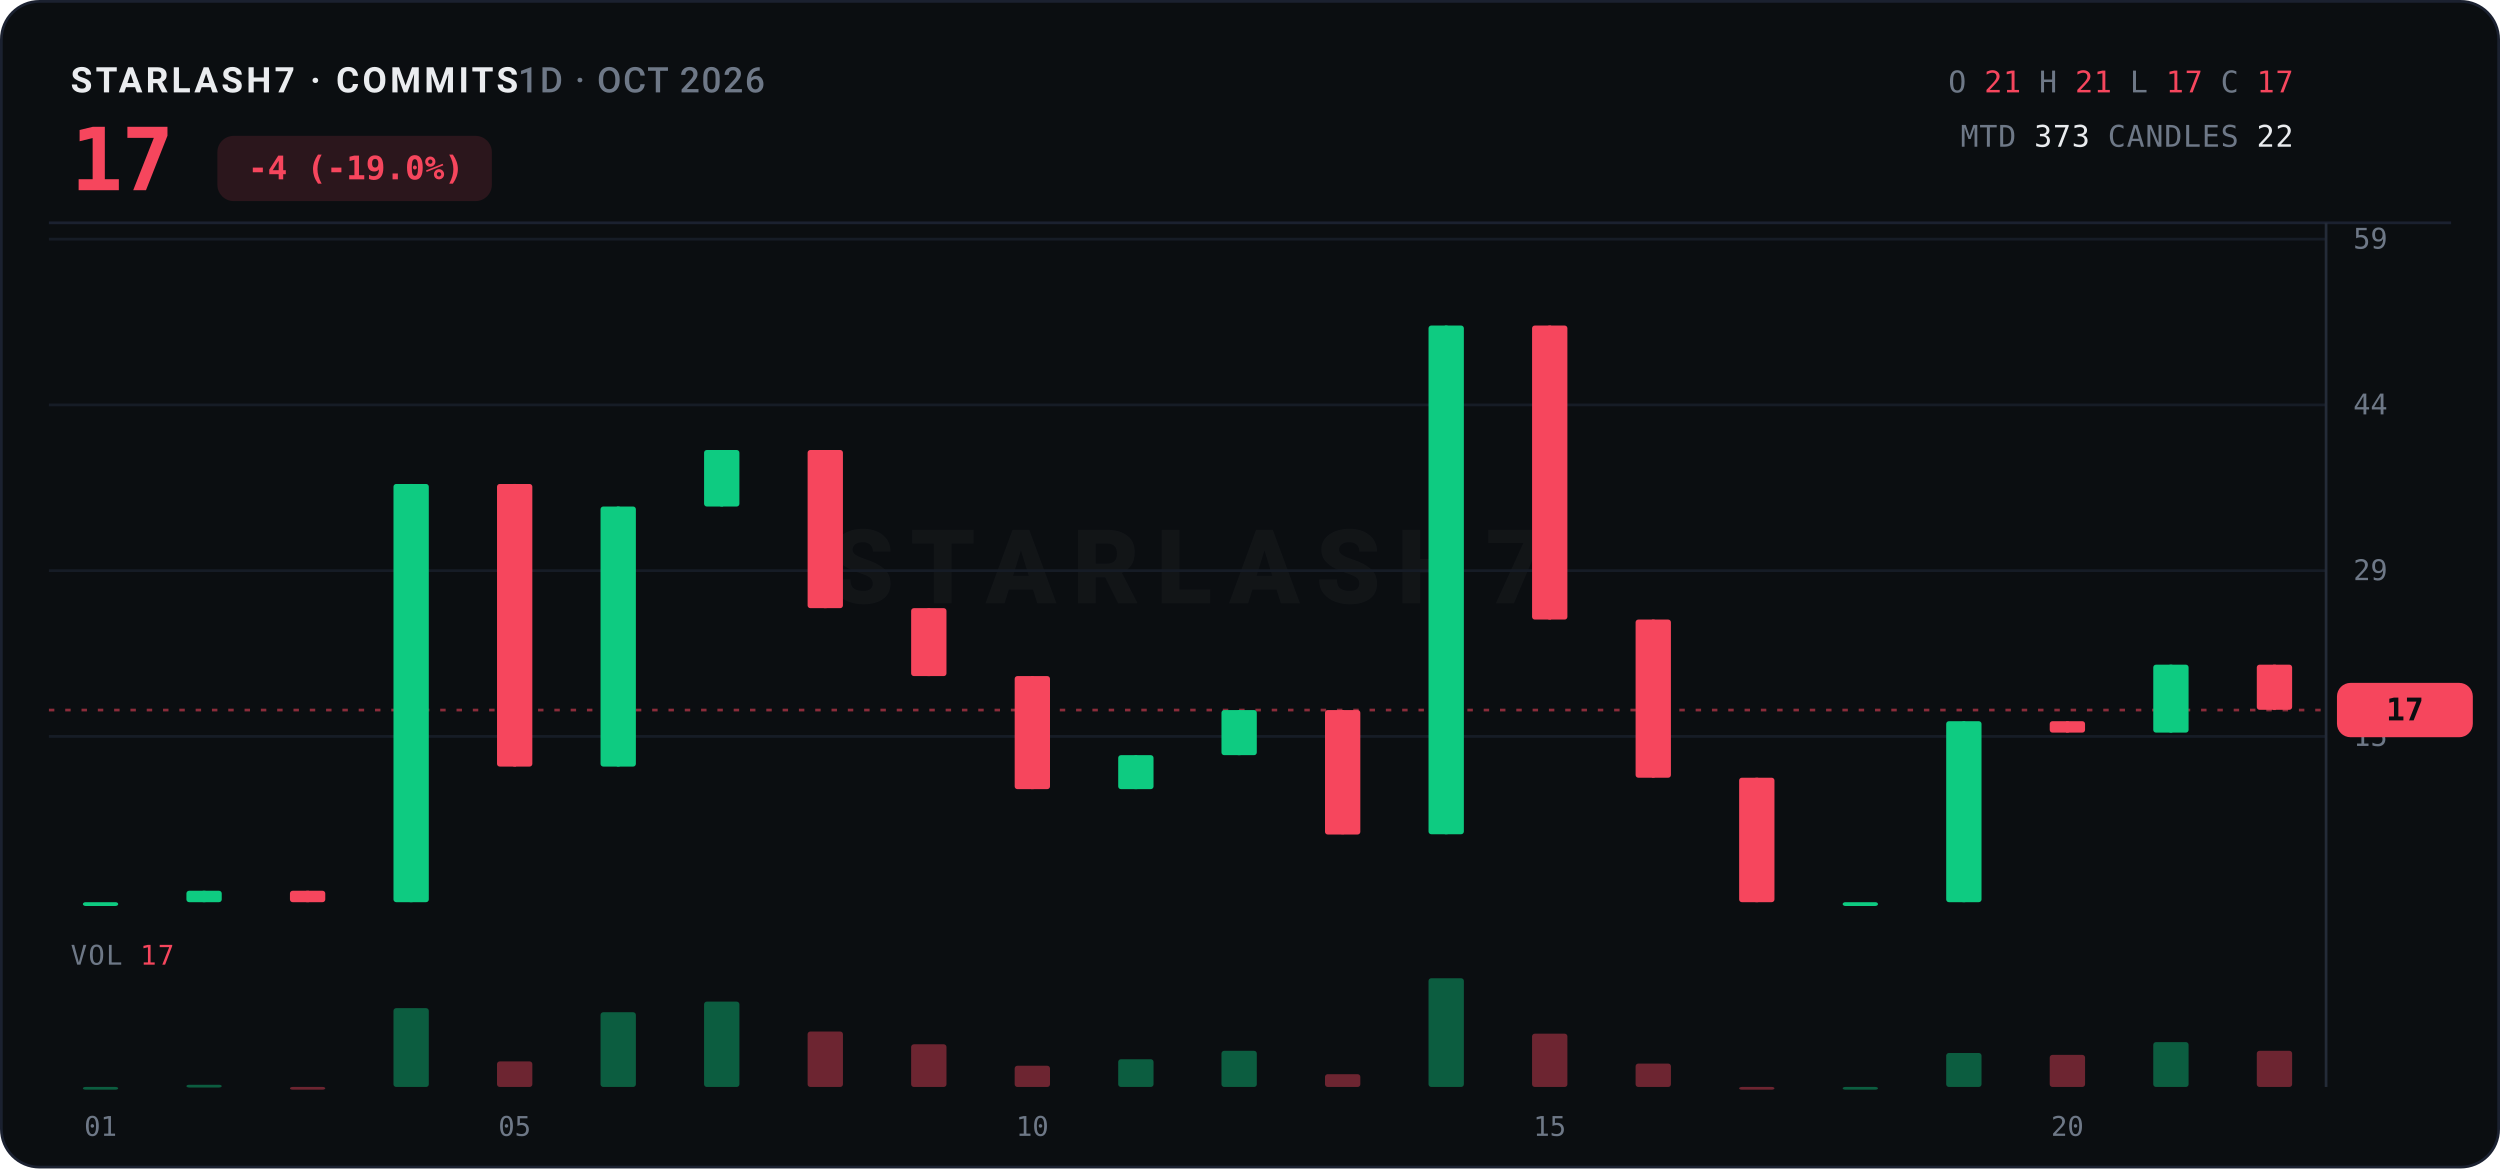
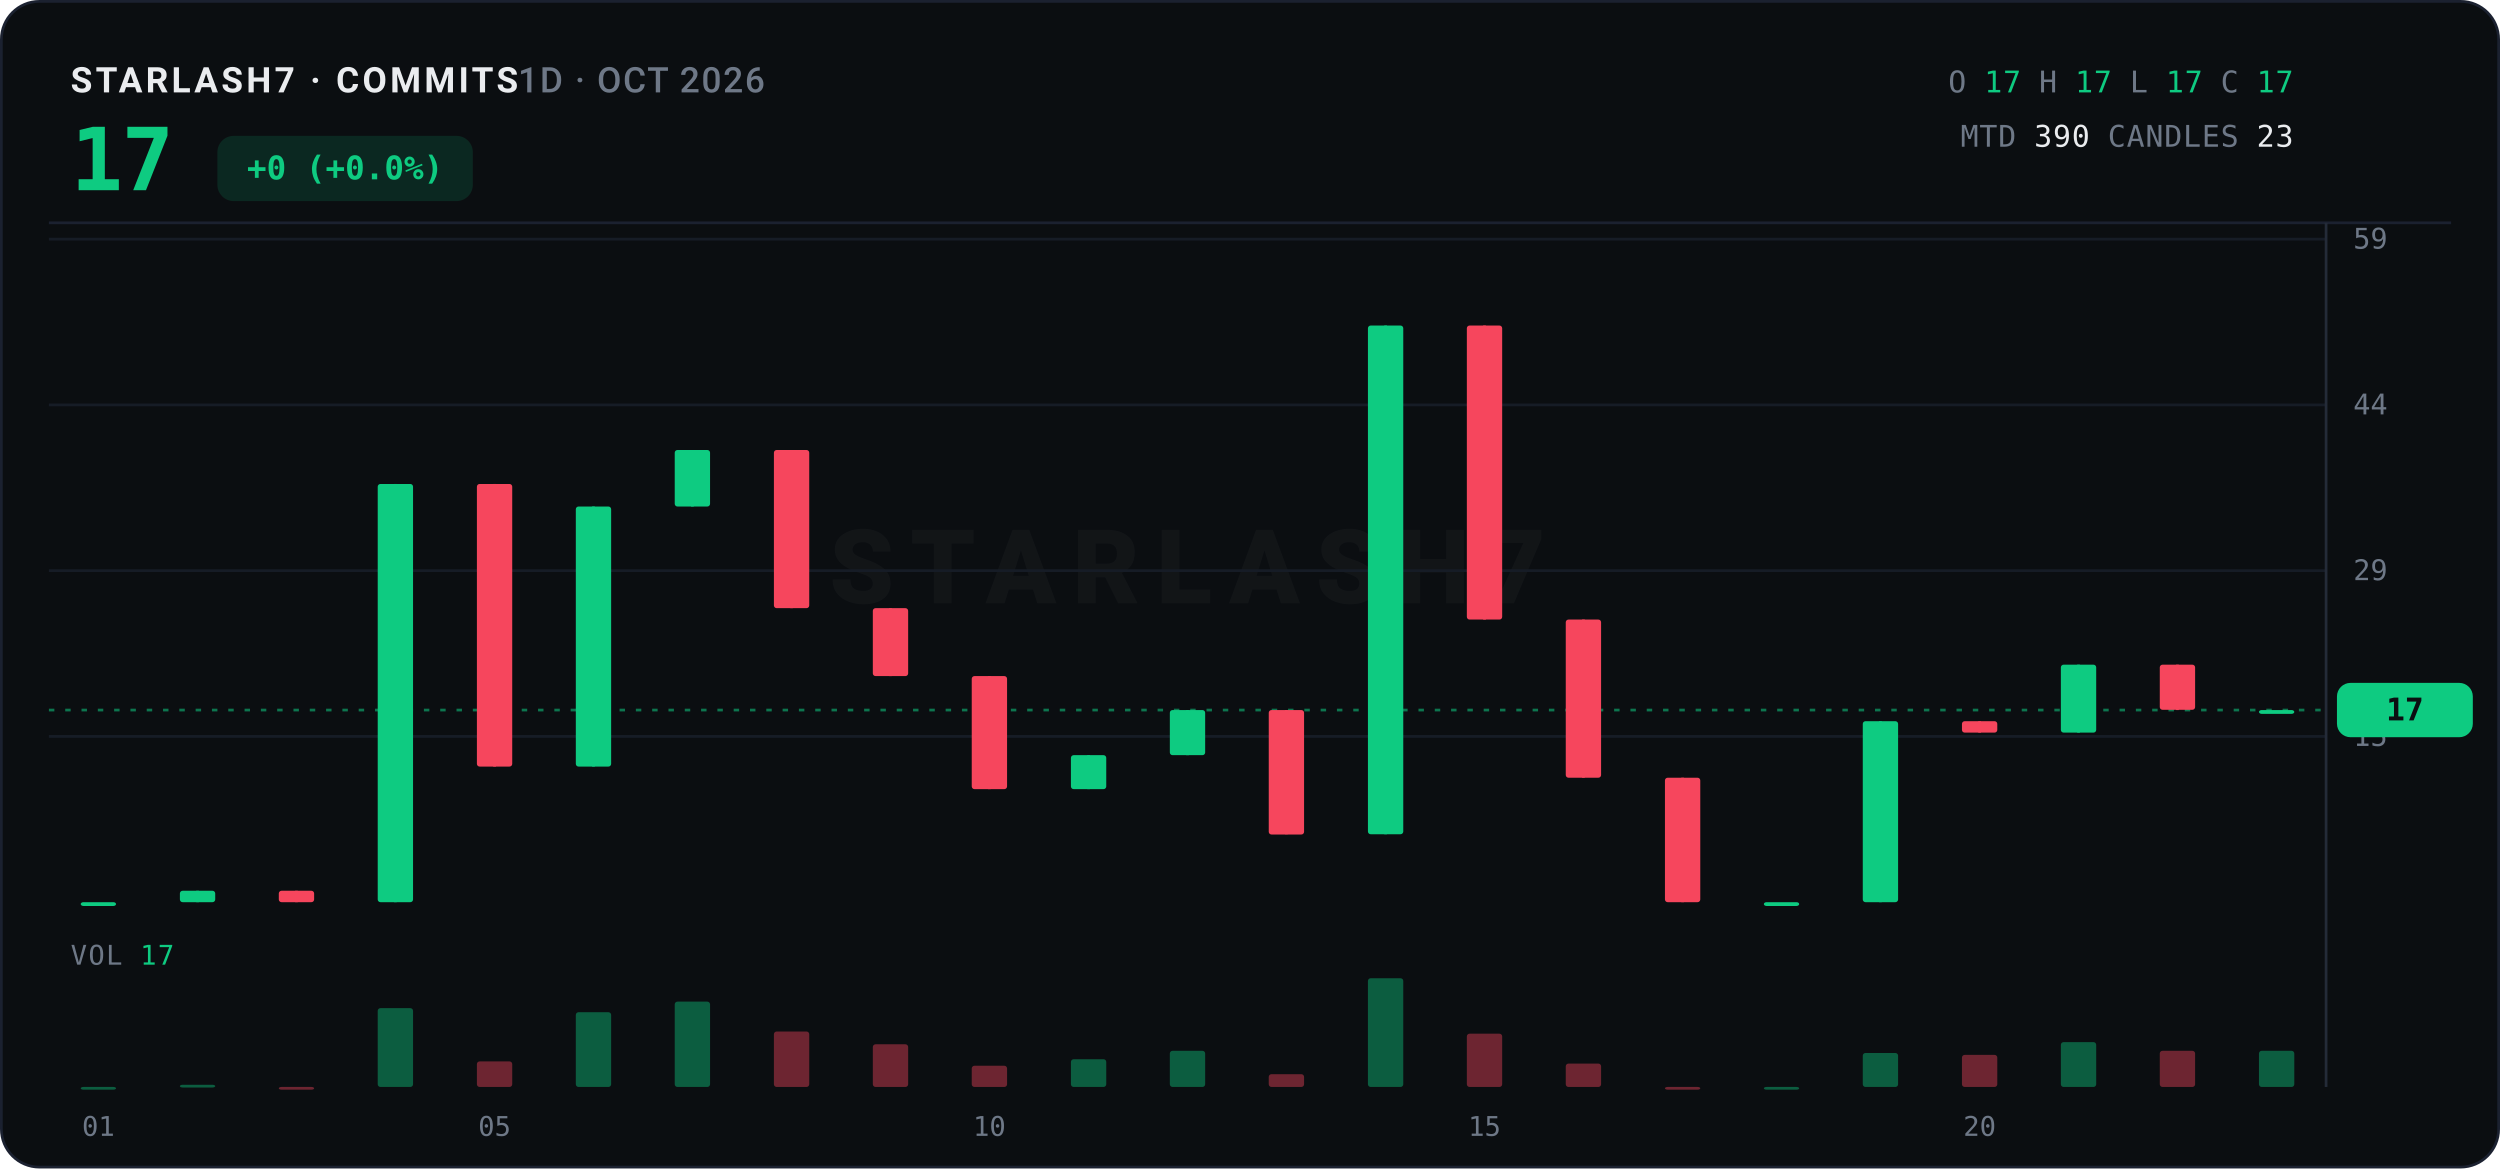
<svg xmlns="http://www.w3.org/2000/svg" width="920" height="430" viewBox="0 0 920 430">
  <rect x="0.5" y="0.5" width="919" height="429" rx="14" fill="#0B0E11" stroke="#1B2130" />
  <text x="26" y="34" font-family="ui-sans-serif,system-ui,-apple-system,'Segoe UI',Roboto,sans-serif" font-size="13" font-weight="700" letter-spacing="1.2" fill="#EAECEF">STARLASH7 · COMMITS<tspan fill="#6E7887" font-weight="500" letter-spacing="0.6">  1D · OCT 2026</tspan>
  </text>
-   <text x="26" y="70" font-family="ui-monospace,'SF Mono',SFMono-Regular,Menlo,Consolas,monospace" font-size="32" font-weight="800" fill="#F6465D" letter-spacing="-0.5">17</text>
-   <rect x="80" y="50" width="101" height="24" rx="6" fill="#F6465D" opacity="0.14" />
-   <text x="131" y="66" text-anchor="middle" font-family="ui-monospace,'SF Mono',SFMono-Regular,Menlo,Consolas,monospace" font-size="12" font-weight="700" fill="#F6465D">-4 (-19.0%)</text>
+   <text x="26" y="70" font-family="ui-monospace,'SF Mono',SFMono-Regular,Menlo,Consolas,monospace" font-size="32" font-weight="800" fill="#0ECB81" letter-spacing="-0.5">17</text>
+   <rect x="80" y="50" width="94" height="24" rx="6" fill="#0ECB81" opacity="0.14" />
+   <text x="127" y="66" text-anchor="middle" font-family="ui-monospace,'SF Mono',SFMono-Regular,Menlo,Consolas,monospace" font-size="12" font-weight="700" fill="#0ECB81">+0 (+0.0%)</text>
  <text x="844" y="34" text-anchor="end" font-family="ui-monospace,'SF Mono',SFMono-Regular,Menlo,Consolas,monospace" font-size="11" letter-spacing="0.3">
    <tspan fill="#6E7887">O</tspan>
-     <tspan fill="#F6465D">21</tspan>
+     <tspan fill="#0ECB81">17</tspan>
    <tspan fill="#6E7887">H</tspan>
-     <tspan fill="#F6465D">21</tspan>
+     <tspan fill="#0ECB81">17</tspan>
    <tspan fill="#6E7887">L</tspan>
-     <tspan fill="#F6465D">17</tspan>
+     <tspan fill="#0ECB81">17</tspan>
    <tspan fill="#6E7887">C</tspan>
-     <tspan fill="#F6465D">17</tspan>
+     <tspan fill="#0ECB81">17</tspan>
  </text>
  <text x="844" y="54" text-anchor="end" font-family="ui-monospace,'SF Mono',SFMono-Regular,Menlo,Consolas,monospace" font-size="11" letter-spacing="0.3">
    <tspan fill="#6E7887">MTD</tspan>
-     <tspan fill="#EAECEF">373</tspan>
+     <tspan fill="#EAECEF">390</tspan>
    <tspan fill="#6E7887">CANDLES</tspan>
-     <tspan fill="#EAECEF">22</tspan>
+     <tspan fill="#EAECEF">23</tspan>
  </text>
  <line x1="18" y1="82" x2="902" y2="82" stroke="#1B2130" stroke-width="1" />
  <text x="437.0" y="222.0" text-anchor="middle" font-family="ui-sans-serif,system-ui,-apple-system,'Segoe UI',Roboto,sans-serif" font-size="38" font-weight="800" letter-spacing="6" fill="#EAECEF" opacity="0.035">STARLASH7</text>
  <line x1="18" y1="271.0" x2="856" y2="271.0" stroke="#161C26" stroke-width="1" />
  <text x="866" y="274.5" font-family="ui-monospace,'SF Mono',SFMono-Regular,Menlo,Consolas,monospace" font-size="10.5" fill="#6E7887">15</text>
  <line x1="18" y1="210.0" x2="856" y2="210.0" stroke="#161C26" stroke-width="1" />
  <text x="866" y="213.5" font-family="ui-monospace,'SF Mono',SFMono-Regular,Menlo,Consolas,monospace" font-size="10.5" fill="#6E7887">29</text>
  <line x1="18" y1="149.0" x2="856" y2="149.0" stroke="#161C26" stroke-width="1" />
  <text x="866" y="152.5" font-family="ui-monospace,'SF Mono',SFMono-Regular,Menlo,Consolas,monospace" font-size="10.5" fill="#6E7887">44</text>
  <line x1="18" y1="88.0" x2="856" y2="88.0" stroke="#161C26" stroke-width="1" />
  <text x="866" y="91.5" font-family="ui-monospace,'SF Mono',SFMono-Regular,Menlo,Consolas,monospace" font-size="10.5" fill="#6E7887">59</text>
  <line x1="856" y1="82" x2="856" y2="400" stroke="#242B38" stroke-width="1" />
-   <line x1="18" y1="261.3" x2="856" y2="261.3" stroke="#F6465D" stroke-width="1" stroke-dasharray="2 4" opacity="0.55" />
-   <rect x="860" y="251.3" width="50" height="20" rx="5" fill="#F6465D" />
+   <line x1="18" y1="261.3" x2="856" y2="261.3" stroke="#0ECB81" stroke-width="1" stroke-dasharray="2 4" opacity="0.55" />
+   <rect x="860" y="251.3" width="50" height="20" rx="5" fill="#0ECB81" />
  <text x="885.0" y="265.1" text-anchor="middle" font-family="ui-monospace,'SF Mono',SFMono-Regular,Menlo,Consolas,monospace" font-size="11.5" font-weight="800" fill="#0B0E11">17</text>
-   <line x1="37.0" y1="332.0" x2="37.0" y2="332.0" stroke="#0ECB81" stroke-width="1" />
-   <rect x="30.5" y="332.0" width="13.0" height="1.4" rx="1" fill="#0ECB81" />
-   <line x1="75.1" y1="327.8" x2="75.1" y2="332.0" stroke="#0ECB81" stroke-width="1" />
-   <rect x="68.6" y="327.8" width="13.0" height="4.2" rx="1" fill="#0ECB81" />
-   <line x1="113.2" y1="327.8" x2="113.2" y2="332.0" stroke="#F6465D" stroke-width="1" />
-   <rect x="106.7" y="327.8" width="13.0" height="4.2" rx="1" fill="#F6465D" />
-   <line x1="151.3" y1="178.1" x2="151.3" y2="332.0" stroke="#0ECB81" stroke-width="1" />
-   <rect x="144.8" y="178.1" width="13.0" height="153.9" rx="1" fill="#0ECB81" />
-   <line x1="189.4" y1="178.1" x2="189.4" y2="282.1" stroke="#F6465D" stroke-width="1" />
-   <rect x="182.9" y="178.1" width="13.0" height="104.0" rx="1" fill="#F6465D" />
-   <line x1="227.5" y1="186.4" x2="227.5" y2="282.1" stroke="#0ECB81" stroke-width="1" />
-   <rect x="221.0" y="186.4" width="13.0" height="95.7" rx="1" fill="#0ECB81" />
-   <line x1="265.6" y1="165.6" x2="265.6" y2="186.4" stroke="#0ECB81" stroke-width="1" />
-   <rect x="259.1" y="165.6" width="13.0" height="20.8" rx="1" fill="#0ECB81" />
-   <line x1="303.7" y1="165.6" x2="303.7" y2="223.8" stroke="#F6465D" stroke-width="1" />
-   <rect x="297.2" y="165.6" width="13.0" height="58.2" rx="1" fill="#F6465D" />
-   <line x1="341.8" y1="223.8" x2="341.8" y2="248.8" stroke="#F6465D" stroke-width="1" />
-   <rect x="335.3" y="223.8" width="13.0" height="25.0" rx="1" fill="#F6465D" />
-   <line x1="379.9" y1="248.8" x2="379.9" y2="290.4" stroke="#F6465D" stroke-width="1" />
-   <rect x="373.4" y="248.8" width="13.0" height="41.6" rx="1" fill="#F6465D" />
-   <line x1="418.0" y1="277.9" x2="418.0" y2="290.4" stroke="#0ECB81" stroke-width="1" />
-   <rect x="411.5" y="277.9" width="13.0" height="12.5" rx="1" fill="#0ECB81" />
-   <line x1="456.0" y1="261.3" x2="456.0" y2="277.9" stroke="#0ECB81" stroke-width="1" />
-   <rect x="449.5" y="261.3" width="13.0" height="16.6" rx="1" fill="#0ECB81" />
-   <line x1="494.1" y1="261.3" x2="494.1" y2="307.0" stroke="#F6465D" stroke-width="1" />
-   <rect x="487.6" y="261.3" width="13.0" height="45.8" rx="1" fill="#F6465D" />
-   <line x1="532.2" y1="119.8" x2="532.2" y2="307.0" stroke="#0ECB81" stroke-width="1" />
-   <rect x="525.7" y="119.8" width="13.0" height="187.2" rx="1" fill="#0ECB81" />
-   <line x1="570.3" y1="119.8" x2="570.3" y2="228.0" stroke="#F6465D" stroke-width="1" />
-   <rect x="563.8" y="119.8" width="13.0" height="108.2" rx="1" fill="#F6465D" />
-   <line x1="608.4" y1="228.0" x2="608.4" y2="286.2" stroke="#F6465D" stroke-width="1" />
-   <rect x="601.9" y="228.0" width="13.0" height="58.2" rx="1" fill="#F6465D" />
-   <line x1="646.5" y1="286.2" x2="646.5" y2="332.0" stroke="#F6465D" stroke-width="1" />
-   <rect x="640.0" y="286.2" width="13.0" height="45.8" rx="1" fill="#F6465D" />
-   <line x1="684.6" y1="332.0" x2="684.6" y2="332.0" stroke="#0ECB81" stroke-width="1" />
-   <rect x="678.1" y="332.0" width="13.0" height="1.4" rx="1" fill="#0ECB81" />
-   <line x1="722.7" y1="265.4" x2="722.7" y2="332.0" stroke="#0ECB81" stroke-width="1" />
-   <rect x="716.2" y="265.4" width="13.0" height="66.6" rx="1" fill="#0ECB81" />
-   <line x1="760.8" y1="265.4" x2="760.8" y2="269.6" stroke="#F6465D" stroke-width="1" />
-   <rect x="754.3" y="265.4" width="13.0" height="4.2" rx="1" fill="#F6465D" />
-   <line x1="798.9" y1="244.6" x2="798.9" y2="269.6" stroke="#0ECB81" stroke-width="1" />
-   <rect x="792.4" y="244.6" width="13.0" height="25.0" rx="1" fill="#0ECB81" />
-   <line x1="837.0" y1="244.6" x2="837.0" y2="261.3" stroke="#F6465D" stroke-width="1" />
-   <rect x="830.5" y="244.6" width="13.0" height="16.6" rx="1" fill="#F6465D" />
-   <text x="26" y="355" font-family="ui-monospace,'SF Mono',SFMono-Regular,Menlo,Consolas,monospace" font-size="10" letter-spacing="0.5" fill="#6E7887">VOL <tspan fill="#F6465D">17</tspan>
+   <line x1="36.2" y1="332.0" x2="36.2" y2="332.0" stroke="#0ECB81" stroke-width="1" />
+   <rect x="29.7" y="332.0" width="13.0" height="1.4" rx="1" fill="#0ECB81" />
+   <line x1="72.7" y1="327.8" x2="72.7" y2="332.0" stroke="#0ECB81" stroke-width="1" />
+   <rect x="66.2" y="327.8" width="13.0" height="4.2" rx="1" fill="#0ECB81" />
+   <line x1="109.1" y1="327.8" x2="109.1" y2="332.0" stroke="#F6465D" stroke-width="1" />
+   <rect x="102.6" y="327.8" width="13.0" height="4.2" rx="1" fill="#F6465D" />
+   <line x1="145.5" y1="178.1" x2="145.5" y2="332.0" stroke="#0ECB81" stroke-width="1" />
+   <rect x="139.0" y="178.1" width="13.0" height="153.9" rx="1" fill="#0ECB81" />
+   <line x1="182.0" y1="178.1" x2="182.0" y2="282.1" stroke="#F6465D" stroke-width="1" />
+   <rect x="175.5" y="178.1" width="13.0" height="104.0" rx="1" fill="#F6465D" />
+   <line x1="218.4" y1="186.4" x2="218.4" y2="282.1" stroke="#0ECB81" stroke-width="1" />
+   <rect x="211.9" y="186.4" width="13.0" height="95.7" rx="1" fill="#0ECB81" />
+   <line x1="254.8" y1="165.6" x2="254.8" y2="186.4" stroke="#0ECB81" stroke-width="1" />
+   <rect x="248.3" y="165.6" width="13.0" height="20.8" rx="1" fill="#0ECB81" />
+   <line x1="291.3" y1="165.6" x2="291.3" y2="223.8" stroke="#F6465D" stroke-width="1" />
+   <rect x="284.8" y="165.6" width="13.0" height="58.2" rx="1" fill="#F6465D" />
+   <line x1="327.7" y1="223.8" x2="327.7" y2="248.8" stroke="#F6465D" stroke-width="1" />
+   <rect x="321.2" y="223.8" width="13.0" height="25.0" rx="1" fill="#F6465D" />
+   <line x1="364.1" y1="248.8" x2="364.1" y2="290.4" stroke="#F6465D" stroke-width="1" />
+   <rect x="357.6" y="248.8" width="13.0" height="41.6" rx="1" fill="#F6465D" />
+   <line x1="400.6" y1="277.9" x2="400.6" y2="290.4" stroke="#0ECB81" stroke-width="1" />
+   <rect x="394.1" y="277.9" width="13.0" height="12.5" rx="1" fill="#0ECB81" />
+   <line x1="437.0" y1="261.3" x2="437.0" y2="277.9" stroke="#0ECB81" stroke-width="1" />
+   <rect x="430.5" y="261.3" width="13.0" height="16.6" rx="1" fill="#0ECB81" />
+   <line x1="473.4" y1="261.3" x2="473.4" y2="307.0" stroke="#F6465D" stroke-width="1" />
+   <rect x="466.9" y="261.3" width="13.0" height="45.8" rx="1" fill="#F6465D" />
+   <line x1="509.9" y1="119.8" x2="509.9" y2="307.0" stroke="#0ECB81" stroke-width="1" />
+   <rect x="503.4" y="119.8" width="13.0" height="187.2" rx="1" fill="#0ECB81" />
+   <line x1="546.3" y1="119.8" x2="546.3" y2="228.0" stroke="#F6465D" stroke-width="1" />
+   <rect x="539.8" y="119.8" width="13.0" height="108.2" rx="1" fill="#F6465D" />
+   <line x1="582.7" y1="228.0" x2="582.7" y2="286.2" stroke="#F6465D" stroke-width="1" />
+   <rect x="576.2" y="228.0" width="13.0" height="58.2" rx="1" fill="#F6465D" />
+   <line x1="619.2" y1="286.2" x2="619.2" y2="332.0" stroke="#F6465D" stroke-width="1" />
+   <rect x="612.7" y="286.2" width="13.0" height="45.8" rx="1" fill="#F6465D" />
+   <line x1="655.6" y1="332.0" x2="655.6" y2="332.0" stroke="#0ECB81" stroke-width="1" />
+   <rect x="649.1" y="332.0" width="13.0" height="1.4" rx="1" fill="#0ECB81" />
+   <line x1="692.0" y1="265.4" x2="692.0" y2="332.0" stroke="#0ECB81" stroke-width="1" />
+   <rect x="685.5" y="265.4" width="13.0" height="66.6" rx="1" fill="#0ECB81" />
+   <line x1="728.5" y1="265.4" x2="728.5" y2="269.6" stroke="#F6465D" stroke-width="1" />
+   <rect x="722.0" y="265.4" width="13.0" height="4.2" rx="1" fill="#F6465D" />
+   <line x1="764.9" y1="244.6" x2="764.9" y2="269.6" stroke="#0ECB81" stroke-width="1" />
+   <rect x="758.4" y="244.6" width="13.0" height="25.0" rx="1" fill="#0ECB81" />
+   <line x1="801.3" y1="244.6" x2="801.3" y2="261.3" stroke="#F6465D" stroke-width="1" />
+   <rect x="794.8" y="244.6" width="13.0" height="16.6" rx="1" fill="#F6465D" />
+   <line x1="837.8" y1="261.3" x2="837.8" y2="261.3" stroke="#0ECB81" stroke-width="1" />
+   <rect x="831.3" y="261.3" width="13.0" height="1.4" rx="1" fill="#0ECB81" />
+   <text x="26" y="355" font-family="ui-monospace,'SF Mono',SFMono-Regular,Menlo,Consolas,monospace" font-size="10" letter-spacing="0.5" fill="#6E7887">VOL <tspan fill="#0ECB81">17</tspan>
  </text>
-   <rect x="30.5" y="400.0" width="13.0" height="1.0" rx="1" fill="#0ECB81" opacity="0.42" />
-   <rect x="68.6" y="399.2" width="13.0" height="1.0" rx="1" fill="#0ECB81" opacity="0.42" />
-   <rect x="106.7" y="400.0" width="13.0" height="1.0" rx="1" fill="#F6465D" opacity="0.42" />
-   <rect x="144.8" y="371.0" width="13.0" height="29.0" rx="1" fill="#0ECB81" opacity="0.42" />
-   <rect x="182.9" y="390.6" width="13.0" height="9.4" rx="1" fill="#F6465D" opacity="0.42" />
-   <rect x="221.0" y="372.5" width="13.0" height="27.5" rx="1" fill="#0ECB81" opacity="0.42" />
-   <rect x="259.1" y="368.6" width="13.0" height="31.4" rx="1" fill="#0ECB81" opacity="0.42" />
-   <rect x="297.2" y="379.6" width="13.0" height="20.4" rx="1" fill="#F6465D" opacity="0.42" />
-   <rect x="335.3" y="384.3" width="13.0" height="15.7" rx="1" fill="#F6465D" opacity="0.42" />
-   <rect x="373.4" y="392.2" width="13.0" height="7.8" rx="1" fill="#F6465D" opacity="0.42" />
-   <rect x="411.5" y="389.8" width="13.0" height="10.2" rx="1" fill="#0ECB81" opacity="0.42" />
-   <rect x="449.5" y="386.7" width="13.0" height="13.3" rx="1" fill="#0ECB81" opacity="0.42" />
-   <rect x="487.6" y="395.3" width="13.0" height="4.7" rx="1" fill="#F6465D" opacity="0.42" />
-   <rect x="525.7" y="360.0" width="13.0" height="40.0" rx="1" fill="#0ECB81" opacity="0.42" />
-   <rect x="563.8" y="380.4" width="13.0" height="19.6" rx="1" fill="#F6465D" opacity="0.42" />
-   <rect x="601.9" y="391.4" width="13.0" height="8.6" rx="1" fill="#F6465D" opacity="0.42" />
-   <rect x="640.0" y="400.0" width="13.0" height="1.0" rx="1" fill="#F6465D" opacity="0.42" />
-   <rect x="678.1" y="400.0" width="13.0" height="1.0" rx="1" fill="#0ECB81" opacity="0.42" />
-   <rect x="716.2" y="387.5" width="13.0" height="12.5" rx="1" fill="#0ECB81" opacity="0.42" />
-   <rect x="754.3" y="388.2" width="13.0" height="11.8" rx="1" fill="#F6465D" opacity="0.42" />
-   <rect x="792.4" y="383.5" width="13.0" height="16.5" rx="1" fill="#0ECB81" opacity="0.42" />
-   <rect x="830.5" y="386.7" width="13.0" height="13.3" rx="1" fill="#F6465D" opacity="0.42" />
-   <text x="37.0" y="418" text-anchor="middle" font-family="ui-monospace,'SF Mono',SFMono-Regular,Menlo,Consolas,monospace" font-size="10" fill="#6E7887">01</text>
-   <text x="189.4" y="418" text-anchor="middle" font-family="ui-monospace,'SF Mono',SFMono-Regular,Menlo,Consolas,monospace" font-size="10" fill="#6E7887">05</text>
-   <text x="379.9" y="418" text-anchor="middle" font-family="ui-monospace,'SF Mono',SFMono-Regular,Menlo,Consolas,monospace" font-size="10" fill="#6E7887">10</text>
-   <text x="570.3" y="418" text-anchor="middle" font-family="ui-monospace,'SF Mono',SFMono-Regular,Menlo,Consolas,monospace" font-size="10" fill="#6E7887">15</text>
-   <text x="760.8" y="418" text-anchor="middle" font-family="ui-monospace,'SF Mono',SFMono-Regular,Menlo,Consolas,monospace" font-size="10" fill="#6E7887">20</text>
+   <rect x="29.7" y="400.0" width="13.0" height="1.0" rx="1" fill="#0ECB81" opacity="0.42" />
+   <rect x="66.2" y="399.2" width="13.0" height="1.0" rx="1" fill="#0ECB81" opacity="0.42" />
+   <rect x="102.6" y="400.0" width="13.0" height="1.0" rx="1" fill="#F6465D" opacity="0.42" />
+   <rect x="139.0" y="371.0" width="13.0" height="29.0" rx="1" fill="#0ECB81" opacity="0.42" />
+   <rect x="175.5" y="390.6" width="13.0" height="9.4" rx="1" fill="#F6465D" opacity="0.42" />
+   <rect x="211.9" y="372.5" width="13.0" height="27.5" rx="1" fill="#0ECB81" opacity="0.42" />
+   <rect x="248.3" y="368.6" width="13.0" height="31.4" rx="1" fill="#0ECB81" opacity="0.42" />
+   <rect x="284.8" y="379.6" width="13.0" height="20.4" rx="1" fill="#F6465D" opacity="0.42" />
+   <rect x="321.2" y="384.3" width="13.0" height="15.7" rx="1" fill="#F6465D" opacity="0.42" />
+   <rect x="357.6" y="392.2" width="13.0" height="7.8" rx="1" fill="#F6465D" opacity="0.42" />
+   <rect x="394.1" y="389.8" width="13.0" height="10.2" rx="1" fill="#0ECB81" opacity="0.42" />
+   <rect x="430.5" y="386.7" width="13.0" height="13.3" rx="1" fill="#0ECB81" opacity="0.42" />
+   <rect x="466.9" y="395.3" width="13.0" height="4.7" rx="1" fill="#F6465D" opacity="0.42" />
+   <rect x="503.4" y="360.0" width="13.0" height="40.0" rx="1" fill="#0ECB81" opacity="0.42" />
+   <rect x="539.8" y="380.4" width="13.0" height="19.6" rx="1" fill="#F6465D" opacity="0.42" />
+   <rect x="576.2" y="391.4" width="13.0" height="8.6" rx="1" fill="#F6465D" opacity="0.42" />
+   <rect x="612.7" y="400.0" width="13.0" height="1.0" rx="1" fill="#F6465D" opacity="0.42" />
+   <rect x="649.1" y="400.0" width="13.0" height="1.0" rx="1" fill="#0ECB81" opacity="0.42" />
+   <rect x="685.5" y="387.5" width="13.0" height="12.5" rx="1" fill="#0ECB81" opacity="0.42" />
+   <rect x="722.0" y="388.2" width="13.0" height="11.8" rx="1" fill="#F6465D" opacity="0.42" />
+   <rect x="758.4" y="383.5" width="13.0" height="16.5" rx="1" fill="#0ECB81" opacity="0.42" />
+   <rect x="794.8" y="386.7" width="13.0" height="13.3" rx="1" fill="#F6465D" opacity="0.42" />
+   <rect x="831.3" y="386.7" width="13.0" height="13.3" rx="1" fill="#0ECB81" opacity="0.42" />
+   <text x="36.2" y="418" text-anchor="middle" font-family="ui-monospace,'SF Mono',SFMono-Regular,Menlo,Consolas,monospace" font-size="10" fill="#6E7887">01</text>
+   <text x="182.0" y="418" text-anchor="middle" font-family="ui-monospace,'SF Mono',SFMono-Regular,Menlo,Consolas,monospace" font-size="10" fill="#6E7887">05</text>
+   <text x="364.1" y="418" text-anchor="middle" font-family="ui-monospace,'SF Mono',SFMono-Regular,Menlo,Consolas,monospace" font-size="10" fill="#6E7887">10</text>
+   <text x="546.3" y="418" text-anchor="middle" font-family="ui-monospace,'SF Mono',SFMono-Regular,Menlo,Consolas,monospace" font-size="10" fill="#6E7887">15</text>
+   <text x="728.5" y="418" text-anchor="middle" font-family="ui-monospace,'SF Mono',SFMono-Regular,Menlo,Consolas,monospace" font-size="10" fill="#6E7887">20</text>
</svg>
